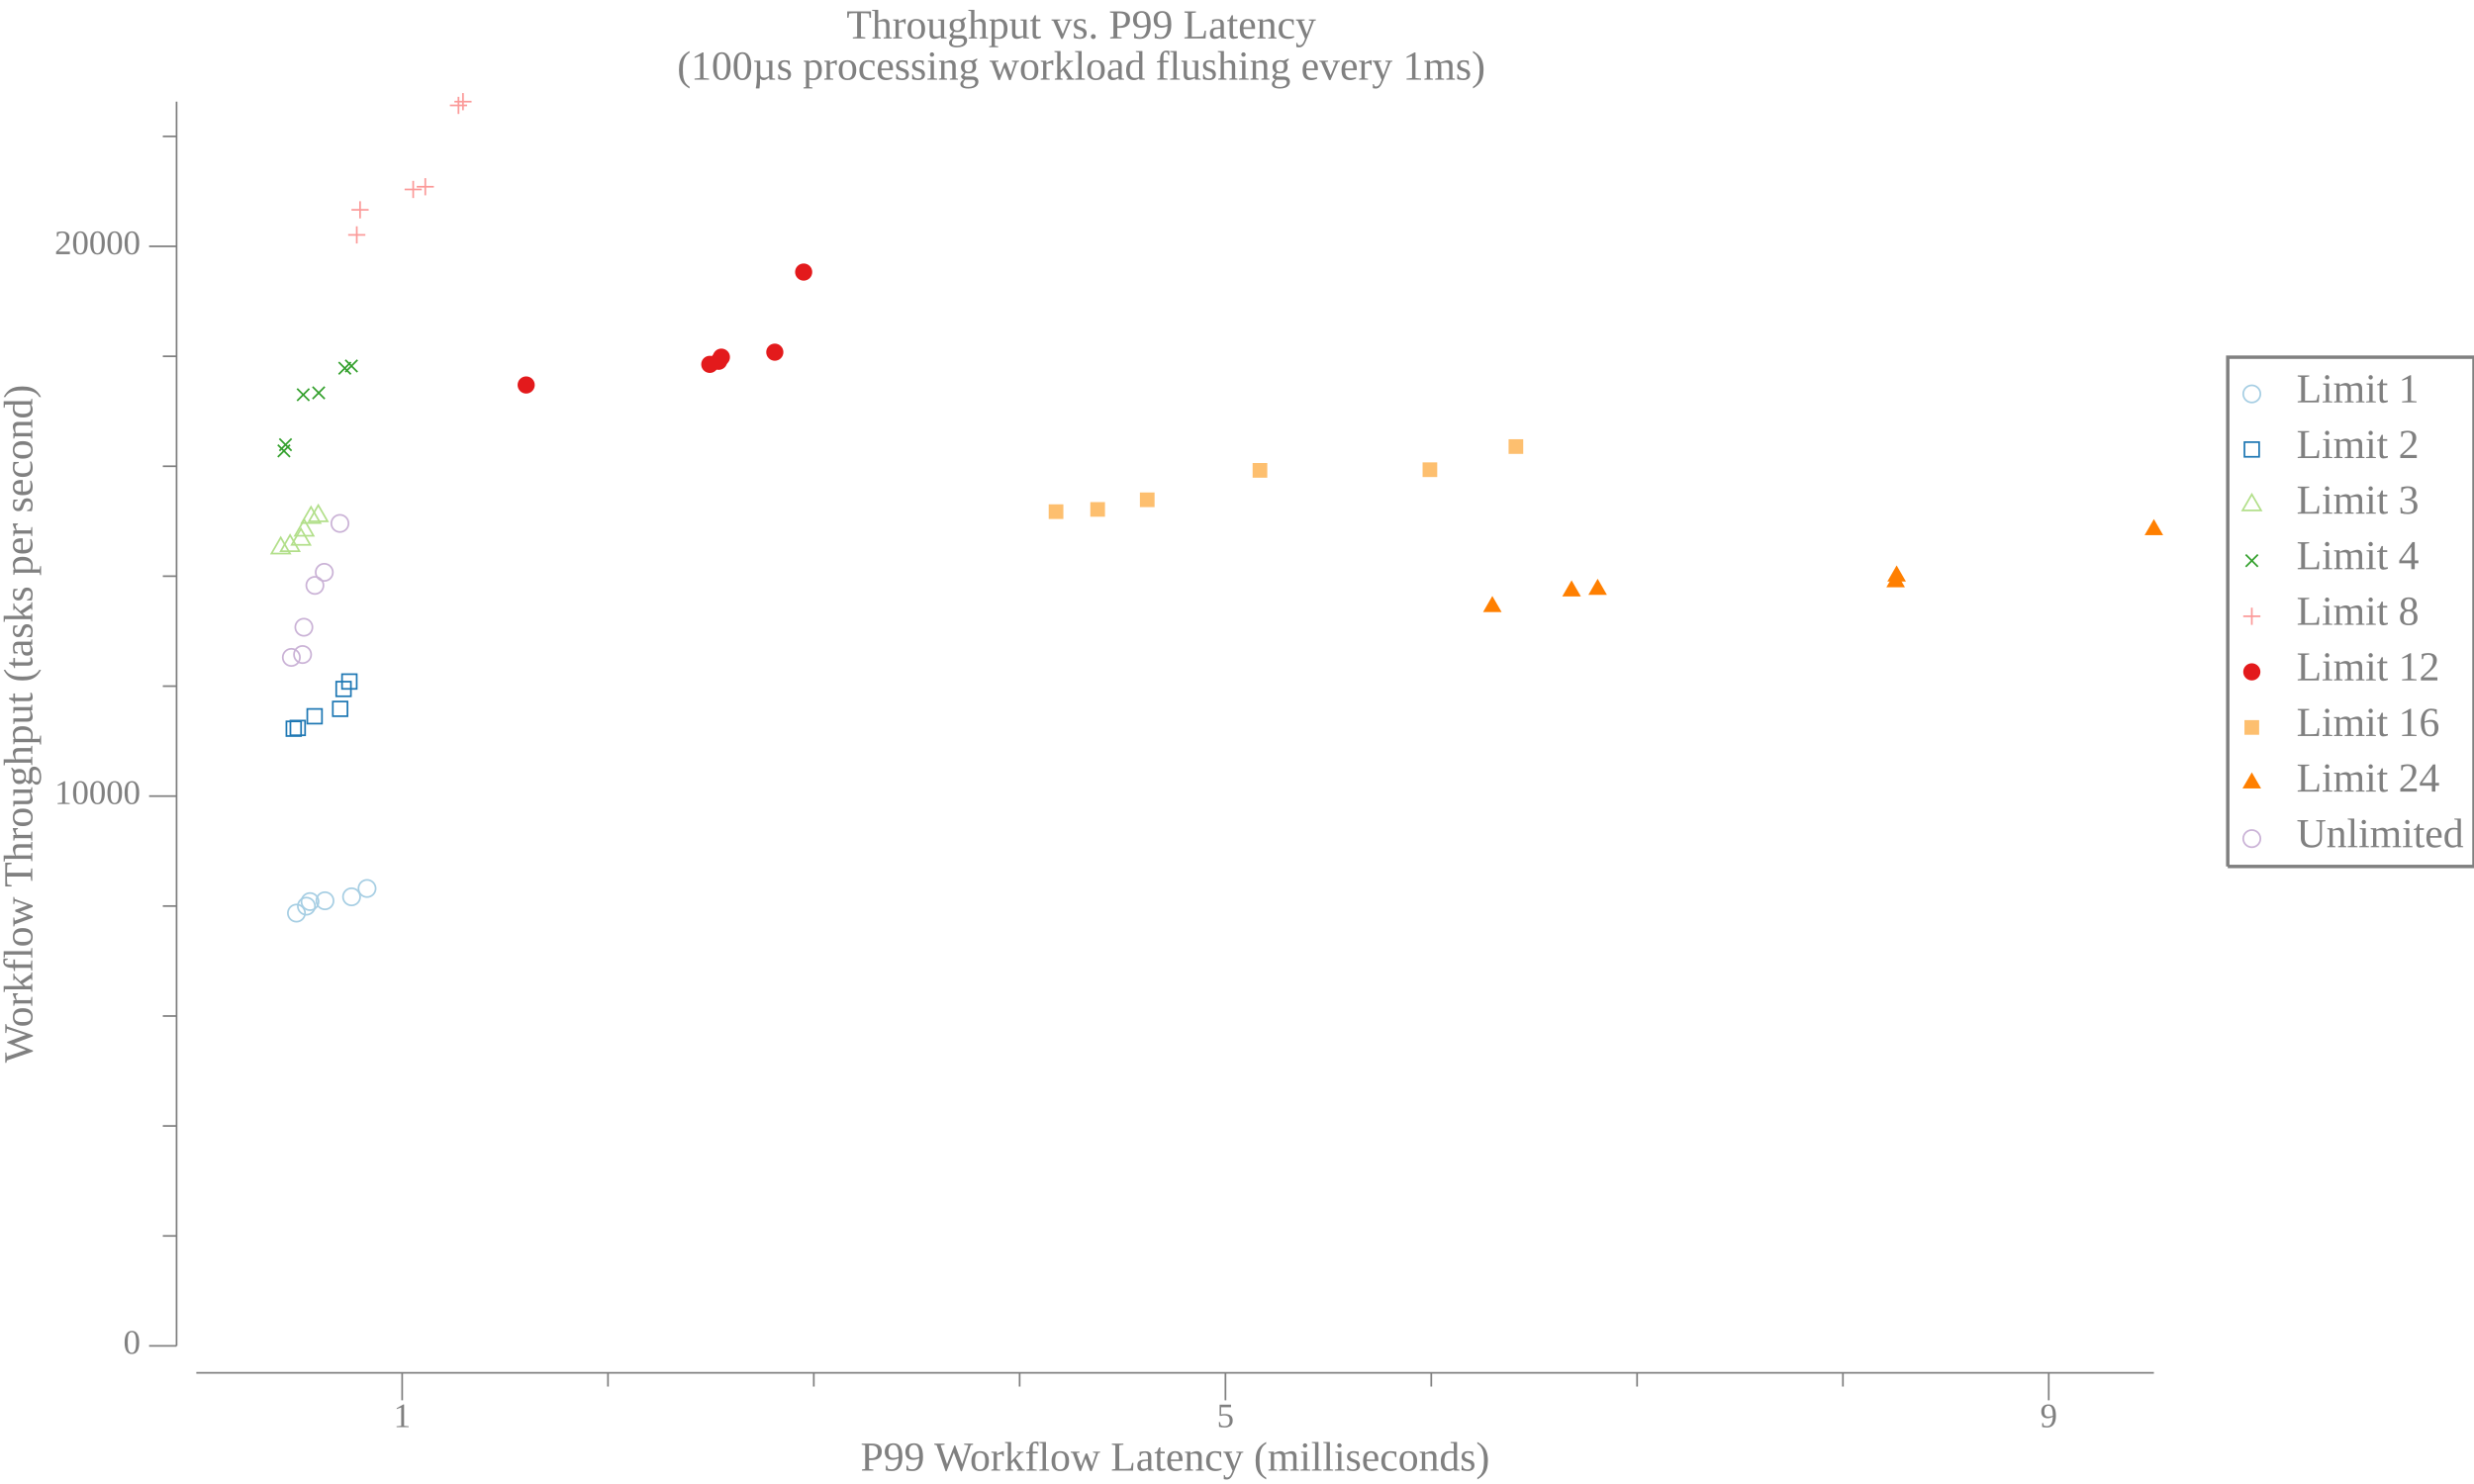
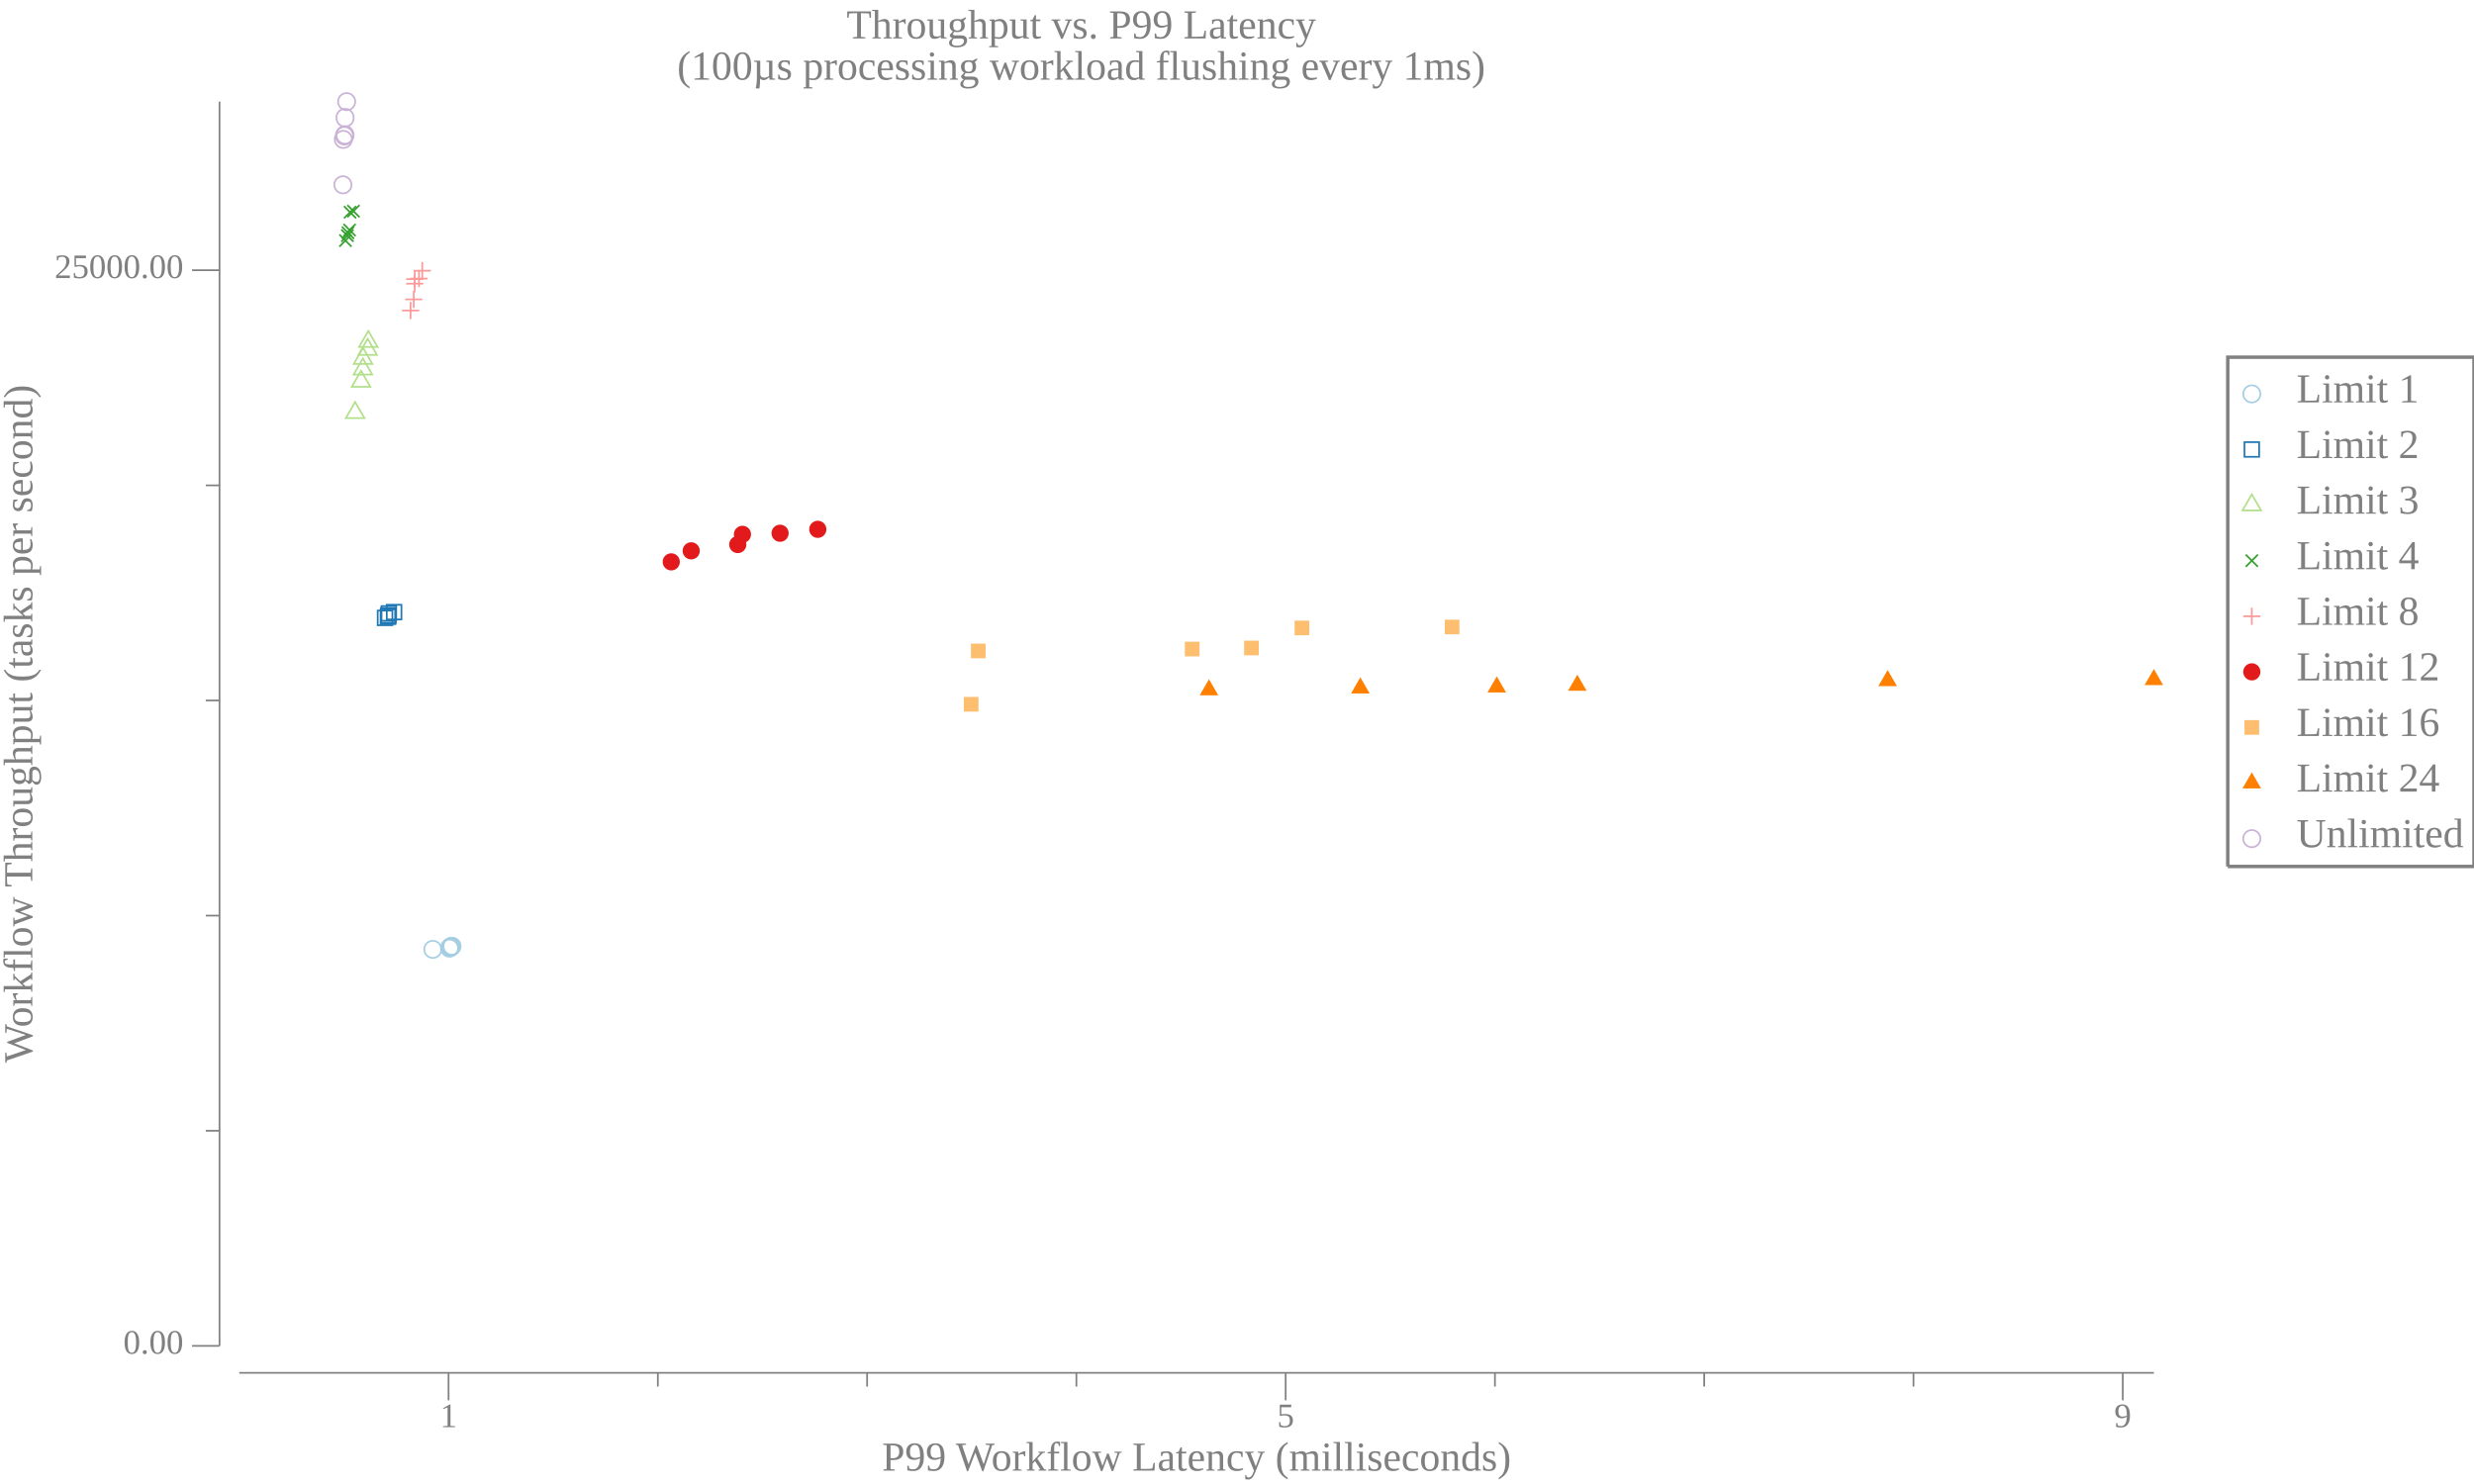
<svg xmlns="http://www.w3.org/2000/svg" width="720pt" height="432pt" viewBox="0 0 720 432">
  <g transform="scale(1, -1) translate(0, -432)">
    <path d="M657.84,317.33A2.5,2.5 0 1 1 652.84,317.33A2.5,2.5 0 1 1 657.84,317.33Z" style="fill:none;stroke:#A6CEE3;stroke-width:0.5" />
    <text x="668.34" y="-314.85" transform="scale(1, -1)" style="font-family:Liberation Serif;font-variant:normal;font-weight:normal;font-style:normal;font-size:12px;fill:#808080">Limit 1</text>
    <path d="M653.2,299.02L657.47,299.02L657.47,303.29L653.2,303.29Z" style="fill:none;stroke:#1F78B4;stroke-width:0.5" />
    <text x="668.34" y="-298.66" transform="scale(1, -1)" style="font-family:Liberation Serif;font-variant:normal;font-weight:normal;font-style:normal;font-size:12px;fill:#808080">Limit 2</text>
    <path d="M655.34,288.09L652.63,283.41L658.04,283.41Z" style="fill:none;stroke:#B2DF8A;stroke-width:0.5" />
    <text x="668.34" y="-282.48" transform="scale(1, -1)" style="font-family:Liberation Serif;font-variant:normal;font-weight:normal;font-style:normal;font-size:12px;fill:#808080">Limit 3</text>
    <path d="M653.57,267.02L657.11,270.55" style="fill:none;stroke:#33A02C;stroke-width:0.5" />
    <path d="M653.57,270.55L657.11,267.02" style="fill:none;stroke:#33A02C;stroke-width:0.5" />
    <text x="668.34" y="-266.3" transform="scale(1, -1)" style="font-family:Liberation Serif;font-variant:normal;font-weight:normal;font-style:normal;font-size:12px;fill:#808080">Limit 4</text>
    <path d="M655.34,255.1L655.34,250.1" style="fill:none;stroke:#FB9A99;stroke-width:0.5" />
    <path d="M652.84,252.6L657.84,252.6" style="fill:none;stroke:#FB9A99;stroke-width:0.5" />
    <text x="668.34" y="-250.11" transform="scale(1, -1)" style="font-family:Liberation Serif;font-variant:normal;font-weight:normal;font-style:normal;font-size:12px;fill:#808080">Limit 8</text>
    <path d="M657.84,236.42A2.5,2.5 0 1 1 652.84,236.42A2.5,2.5 0 1 1 657.84,236.42Z" style="fill:#E31A1C" />
    <text x="668.34" y="-233.93" transform="scale(1, -1)" style="font-family:Liberation Serif;font-variant:normal;font-weight:normal;font-style:normal;font-size:12px;fill:#808080">Limit 12</text>
    <path d="M653.2,218.1L657.47,218.1L657.47,222.37L653.2,222.37Z" style="fill:#FDBF6F" />
    <text x="668.34" y="-217.75" transform="scale(1, -1)" style="font-family:Liberation Serif;font-variant:normal;font-weight:normal;font-style:normal;font-size:12px;fill:#808080">Limit 16</text>
    <path d="M655.34,207.17L652.63,202.49L658.04,202.49Z" style="fill:#FF7F00" />
    <text x="668.34" y="-201.56" transform="scale(1, -1)" style="font-family:Liberation Serif;font-variant:normal;font-weight:normal;font-style:normal;font-size:12px;fill:#808080">Limit 24</text>
    <path d="M657.84,187.87A2.5,2.5 0 1 1 652.84,187.87A2.5,2.5 0 1 1 657.84,187.87Z" style="fill:none;stroke:#CAB2D6;stroke-width:0.5" />
    <text x="668.34" y="-185.38" transform="scale(1, -1)" style="font-family:Liberation Serif;font-variant:normal;font-weight:normal;font-style:normal;font-size:12px;fill:#808080">Unlimited</text>
    <path d="M648.34,179.77L648.34,328.02L720,328.02L720,179.77L648.34,179.77" style="fill:none;stroke:#808080" />
    <path d="M0,0L629.34,0L629.34,432L0,432Z" style="fill:#-8000000000000000-8000000000000000-8000000000000000;fill-opacity:0" />
    <text x="246.35" y="-420.81" transform="scale(1, -1)" style="font-family:Liberation Serif;font-variant:normal;font-weight:normal;font-style:normal;font-size:12px;fill:#808080">Throughput vs. P99 Latency</text>
    <text x="197.07" y="-408.81" transform="scale(1, -1)" style="font-family:Liberation Serif;font-variant:normal;font-weight:normal;font-style:normal;font-size:12px;fill:#808080">(100µs processing workload flushing every 1ms)</text>
-     <text x="250.43" y="-3.902" transform="scale(1, -1)" style="font-family:Liberation Serif;font-variant:normal;font-weight:normal;font-style:normal;font-size:12px;fill:#808080">P99 Workflow Latency (milliseconds)</text>
-     <text x="114.54" y="-16.541" transform="scale(1, -1)" style="font-family:Liberation Serif;font-variant:normal;font-weight:normal;font-style:normal;font-size:10px;fill:#808080">1</text>
-     <text x="354.14" y="-16.541" transform="scale(1, -1)" style="font-family:Liberation Serif;font-variant:normal;font-weight:normal;font-style:normal;font-size:10px;fill:#808080">5</text>
-     <text x="593.74" y="-16.541" transform="scale(1, -1)" style="font-family:Liberation Serif;font-variant:normal;font-weight:normal;font-style:normal;font-size:10px;fill:#808080">9</text>
-     <path d="M117.04,24.363L117.04,32.363" style="fill:none;stroke:#808080;stroke-width:0.5" />
-     <path d="M356.64,24.363L356.64,32.363" style="fill:none;stroke:#808080;stroke-width:0.5" />
-     <path d="M596.24,24.363L596.24,32.363" style="fill:none;stroke:#808080;stroke-width:0.5" />
-     <path d="M176.94,28.363L176.94,32.363" style="fill:none;stroke:#808080;stroke-width:0.5" />
-     <path d="M236.84,28.363L236.84,32.363" style="fill:none;stroke:#808080;stroke-width:0.5" />
-     <path d="M296.74,28.363L296.74,32.363" style="fill:none;stroke:#808080;stroke-width:0.5" />
-     <path d="M416.54,28.363L416.54,32.363" style="fill:none;stroke:#808080;stroke-width:0.5" />
-     <path d="M476.44,28.363L476.44,32.363" style="fill:none;stroke:#808080;stroke-width:0.5" />
-     <path d="M536.34,28.363L536.34,32.363" style="fill:none;stroke:#808080;stroke-width:0.5" />
-     <path d="M57.135,32.363L626.84,32.363" style="fill:none;stroke:#808080;stroke-width:0.5" />
+     <text x="256.68" y="-3.902" transform="scale(1, -1)" style="font-family:Liberation Serif;font-variant:normal;font-weight:normal;font-style:normal;font-size:12px;fill:#808080">P99 Workflow Latency (milliseconds)</text>
+     <text x="128.04" y="-16.541" transform="scale(1, -1)" style="font-family:Liberation Serif;font-variant:normal;font-weight:normal;font-style:normal;font-size:10px;fill:#808080">1</text>
+     <text x="371.66" y="-16.541" transform="scale(1, -1)" style="font-family:Liberation Serif;font-variant:normal;font-weight:normal;font-style:normal;font-size:10px;fill:#808080">5</text>
+     <text x="615.28" y="-16.541" transform="scale(1, -1)" style="font-family:Liberation Serif;font-variant:normal;font-weight:normal;font-style:normal;font-size:10px;fill:#808080">9</text>
+     <path d="M130.54,24.363L130.54,32.363" style="fill:none;stroke:#808080;stroke-width:0.5" />
+     <path d="M374.16,24.363L374.16,32.363" style="fill:none;stroke:#808080;stroke-width:0.5" />
+     <path d="M617.78,24.363L617.78,32.363" style="fill:none;stroke:#808080;stroke-width:0.5" />
+     <path d="M191.45,28.363L191.45,32.363" style="fill:none;stroke:#808080;stroke-width:0.5" />
+     <path d="M252.35,28.363L252.35,32.363" style="fill:none;stroke:#808080;stroke-width:0.5" />
+     <path d="M313.26,28.363L313.26,32.363" style="fill:none;stroke:#808080;stroke-width:0.5" />
+     <path d="M435.07,28.363L435.07,32.363" style="fill:none;stroke:#808080;stroke-width:0.5" />
+     <path d="M495.97,28.363L495.97,32.363" style="fill:none;stroke:#808080;stroke-width:0.5" />
+     <path d="M556.88,28.363L556.88,32.363" style="fill:none;stroke:#808080;stroke-width:0.5" />
+     <path d="M69.635,32.363L626.84,32.363" style="fill:none;stroke:#808080;stroke-width:0.5" />
    <g transform="rotate(90)">
      <text x="122.59" y="9.387" transform="scale(1, -1)" style="font-family:Liberation Serif;font-variant:normal;font-weight:normal;font-style:normal;font-size:12px;fill:#808080">Workflow Throughput (tasks per second)</text>
    </g>
-     <text x="35.885" y="-37.924" transform="scale(1, -1)" style="font-family:Liberation Serif;font-variant:normal;font-weight:normal;font-style:normal;font-size:10px;fill:#808080">0</text>
-     <text x="15.885" y="-197.96" transform="scale(1, -1)" style="font-family:Liberation Serif;font-variant:normal;font-weight:normal;font-style:normal;font-size:10px;fill:#808080">10000</text>
-     <text x="15.885" y="-358" transform="scale(1, -1)" style="font-family:Liberation Serif;font-variant:normal;font-weight:normal;font-style:normal;font-size:10px;fill:#808080">20000</text>
-     <path d="M43.385,40.209L51.385,40.209" style="fill:none;stroke:#808080;stroke-width:0.5" />
-     <path d="M43.385,200.25L51.385,200.25" style="fill:none;stroke:#808080;stroke-width:0.5" />
-     <path d="M43.385,360.29L51.385,360.29" style="fill:none;stroke:#808080;stroke-width:0.5" />
-     <path d="M47.385,72.217L51.385,72.217" style="fill:none;stroke:#808080;stroke-width:0.5" />
-     <path d="M47.385,104.23L51.385,104.23" style="fill:none;stroke:#808080;stroke-width:0.5" />
-     <path d="M47.385,136.23L51.385,136.23" style="fill:none;stroke:#808080;stroke-width:0.5" />
-     <path d="M47.385,168.24L51.385,168.24" style="fill:none;stroke:#808080;stroke-width:0.5" />
-     <path d="M47.385,232.26L51.385,232.26" style="fill:none;stroke:#808080;stroke-width:0.5" />
-     <path d="M47.385,264.27L51.385,264.27" style="fill:none;stroke:#808080;stroke-width:0.5" />
-     <path d="M47.385,296.27L51.385,296.27" style="fill:none;stroke:#808080;stroke-width:0.5" />
-     <path d="M47.385,328.28L51.385,328.28" style="fill:none;stroke:#808080;stroke-width:0.5" />
-     <path d="M47.385,392.3L51.385,392.3" style="fill:none;stroke:#808080;stroke-width:0.5" />
-     <path d="M51.385,40.209L51.385,402.41" style="fill:none;stroke:#808080;stroke-width:0.5" />
-     <path d="M88.778,166.19A2.5,2.5 0 1 1 83.778,166.19A2.5,2.5 0 1 1 88.778,166.19Z" style="fill:none;stroke:#A6CEE3;stroke-width:0.5" />
-     <path d="M91.67,168.21A2.5,2.5 0 1 1 86.67,168.21A2.5,2.5 0 1 1 91.67,168.21Z" style="fill:none;stroke:#A6CEE3;stroke-width:0.5" />
-     <path d="M92.728,169.54A2.5,2.5 0 1 1 87.728,169.54A2.5,2.5 0 1 1 92.728,169.54Z" style="fill:none;stroke:#A6CEE3;stroke-width:0.5" />
-     <path d="M97.069,169.78A2.5,2.5 0 1 1 92.069,169.78A2.5,2.5 0 1 1 97.069,169.78Z" style="fill:none;stroke:#A6CEE3;stroke-width:0.5" />
-     <path d="M104.82,170.93A2.5,2.5 0 1 1 99.819,170.93A2.5,2.5 0 1 1 104.82,170.93Z" style="fill:none;stroke:#A6CEE3;stroke-width:0.5" />
-     <path d="M109.32,173.36A2.5,2.5 0 1 1 104.32,173.36A2.5,2.5 0 1 1 109.32,173.36Z" style="fill:none;stroke:#A6CEE3;stroke-width:0.5" />
-     <path d="M83.356,217.74L87.624,217.74L87.624,222L83.356,222Z" style="fill:none;stroke:#1F78B4;stroke-width:0.5" />
-     <path d="M84.524,217.96L88.791,217.96L88.791,222.23L84.524,222.23Z" style="fill:none;stroke:#1F78B4;stroke-width:0.5" />
-     <path d="M89.434,221.35L93.702,221.35L93.702,225.62L89.434,225.62Z" style="fill:none;stroke:#1F78B4;stroke-width:0.5" />
-     <path d="M96.86,223.51L101.13,223.51L101.13,227.78L96.86,227.78Z" style="fill:none;stroke:#1F78B4;stroke-width:0.5" />
-     <path d="M97.852,229.31L102.12,229.31L102.12,233.57L97.852,233.57Z" style="fill:none;stroke:#1F78B4;stroke-width:0.5" />
-     <path d="M99.543,231.47L103.81,231.47L103.81,235.74L99.543,235.74Z" style="fill:none;stroke:#1F78B4;stroke-width:0.5" />
-     <path d="M81.7,275.54L78.994,270.85L84.407,270.85Z" style="fill:none;stroke:#B2DF8A;stroke-width:0.5" />
-     <path d="M84.418,276.24L81.711,271.55L87.124,271.55Z" style="fill:none;stroke:#B2DF8A;stroke-width:0.5" />
-     <path d="M87.589,278.07L84.883,273.38L90.295,273.38Z" style="fill:none;stroke:#B2DF8A;stroke-width:0.5" />
-     <path d="M88.538,280.72L85.832,276.03L91.244,276.03Z" style="fill:none;stroke:#B2DF8A;stroke-width:0.5" />
-     <path d="M90.507,284.43L87.801,279.75L93.214,279.75Z" style="fill:none;stroke:#B2DF8A;stroke-width:0.5" />
-     <path d="M92.628,284.93L89.922,280.24L95.335,280.24Z" style="fill:none;stroke:#B2DF8A;stroke-width:0.5" />
-     <path d="M80.86,298.97L84.395,302.51" style="fill:none;stroke:#33A02C;stroke-width:0.5" />
-     <path d="M80.86,302.51L84.395,298.97" style="fill:none;stroke:#33A02C;stroke-width:0.5" />
-     <path d="M81.317,300.78L84.853,304.31" style="fill:none;stroke:#33A02C;stroke-width:0.5" />
-     <path d="M81.317,304.31L84.853,300.78" style="fill:none;stroke:#33A02C;stroke-width:0.5" />
-     <path d="M86.477,315.33L90.013,318.86" style="fill:none;stroke:#33A02C;stroke-width:0.5" />
-     <path d="M86.477,318.86L90.013,315.33" style="fill:none;stroke:#33A02C;stroke-width:0.5" />
-     <path d="M90.976,315.87L94.512,319.41" style="fill:none;stroke:#33A02C;stroke-width:0.5" />
-     <path d="M90.976,319.41L94.512,315.87" style="fill:none;stroke:#33A02C;stroke-width:0.5" />
-     <path d="M98.576,323.04L102.11,326.58" style="fill:none;stroke:#33A02C;stroke-width:0.5" />
-     <path d="M98.576,326.58L102.11,323.04" style="fill:none;stroke:#33A02C;stroke-width:0.5" />
-     <path d="M100.5,323.7L104.04,327.23" style="fill:none;stroke:#33A02C;stroke-width:0.5" />
-     <path d="M100.5,327.23L104.04,323.7" style="fill:none;stroke:#33A02C;stroke-width:0.5" />
-     <path d="M103.83,366.12L103.83,361.12" style="fill:none;stroke:#FB9A99;stroke-width:0.5" />
-     <path d="M101.33,363.62L106.33,363.62" style="fill:none;stroke:#FB9A99;stroke-width:0.5" />
-     <path d="M104.79,373.42L104.79,368.42" style="fill:none;stroke:#FB9A99;stroke-width:0.5" />
-     <path d="M102.29,370.92L107.29,370.92" style="fill:none;stroke:#FB9A99;stroke-width:0.5" />
-     <path d="M120.25,379.35L120.25,374.35" style="fill:none;stroke:#FB9A99;stroke-width:0.5" />
-     <path d="M117.75,376.85L122.75,376.85" style="fill:none;stroke:#FB9A99;stroke-width:0.5" />
-     <path d="M123.77,380.14L123.77,375.14" style="fill:none;stroke:#FB9A99;stroke-width:0.5" />
-     <path d="M121.27,377.64L126.27,377.64" style="fill:none;stroke:#FB9A99;stroke-width:0.5" />
-     <path d="M133.43,403.82L133.43,398.82" style="fill:none;stroke:#FB9A99;stroke-width:0.5" />
-     <path d="M130.93,401.32L135.93,401.32" style="fill:none;stroke:#FB9A99;stroke-width:0.5" />
-     <path d="M134.74,404.91L134.74,399.91" style="fill:none;stroke:#FB9A99;stroke-width:0.5" />
-     <path d="M132.24,402.41L137.24,402.41" style="fill:none;stroke:#FB9A99;stroke-width:0.5" />
-     <path d="M155.63,319.93A2.5,2.5 0 1 1 150.63,319.93A2.5,2.5 0 1 1 155.63,319.93Z" style="fill:#E31A1C" />
-     <path d="M209.07,325.93A2.5,2.5 0 1 1 204.07,325.93A2.5,2.5 0 1 1 209.07,325.93Z" style="fill:#E31A1C" />
-     <path d="M211.66,326.83A2.5,2.5 0 1 1 206.66,326.83A2.5,2.5 0 1 1 211.66,326.83Z" style="fill:#E31A1C" />
-     <path d="M212.44,328.03A2.5,2.5 0 1 1 207.44,328.03A2.5,2.5 0 1 1 212.44,328.03Z" style="fill:#E31A1C" />
-     <path d="M227.99,329.48A2.5,2.5 0 1 1 222.99,329.48A2.5,2.5 0 1 1 227.99,329.48Z" style="fill:#E31A1C" />
-     <path d="M236.39,352.8A2.5,2.5 0 1 1 231.39,352.8A2.5,2.5 0 1 1 236.39,352.8Z" style="fill:#E31A1C" />
-     <path d="M305.2,280.92L309.47,280.92L309.47,285.19L305.2,285.19Z" style="fill:#FDBF6F" />
-     <path d="M317.31,281.58L321.58,281.58L321.58,285.84L317.31,285.84Z" style="fill:#FDBF6F" />
-     <path d="M331.74,284.38L336.01,284.38L336.01,288.64L331.74,288.64Z" style="fill:#FDBF6F" />
-     <path d="M364.54,292.94L368.81,292.94L368.81,297.21L364.54,297.21Z" style="fill:#FDBF6F" />
-     <path d="M414.01,293.13L418.27,293.13L418.27,297.4L414.01,297.4Z" style="fill:#FDBF6F" />
-     <path d="M439.04,299.87L443.3,299.87L443.3,304.14L439.04,304.14Z" style="fill:#FDBF6F" />
-     <path d="M434.31,258.51L431.61,253.82L437.02,253.82Z" style="fill:#FF7F00" />
-     <path d="M457.37,263.07L454.66,258.38L460.08,258.38Z" style="fill:#FF7F00" />
-     <path d="M464.96,263.52L462.25,258.83L467.66,258.83Z" style="fill:#FF7F00" />
-     <path d="M551.69,265.73L548.98,261.04L554.39,261.04Z" style="fill:#FF7F00" />
-     <path d="M551.97,267.41L549.27,262.72L554.68,262.72Z" style="fill:#FF7F00" />
-     <path d="M626.84,280.9L624.13,276.21L629.54,276.21Z" style="fill:#FF7F00" />
-     <path d="M87.291,240.63A2.5,2.5 0 1 1 82.291,240.63A2.5,2.5 0 1 1 87.291,240.63Z" style="fill:none;stroke:#CAB2D6;stroke-width:0.5" />
-     <path d="M90.558,241.46A2.5,2.5 0 1 1 85.558,241.46A2.5,2.5 0 1 1 90.558,241.46Z" style="fill:none;stroke:#CAB2D6;stroke-width:0.5" />
-     <path d="M90.937,249.41A2.5,2.5 0 1 1 85.937,249.41A2.5,2.5 0 1 1 90.937,249.41Z" style="fill:none;stroke:#CAB2D6;stroke-width:0.5" />
-     <path d="M94.144,261.59A2.5,2.5 0 1 1 89.144,261.59A2.5,2.5 0 1 1 94.144,261.59Z" style="fill:none;stroke:#CAB2D6;stroke-width:0.5" />
-     <path d="M96.871,265.39A2.5,2.5 0 1 1 91.871,265.39A2.5,2.5 0 1 1 96.871,265.39Z" style="fill:none;stroke:#CAB2D6;stroke-width:0.5" />
-     <path d="M101.43,279.63A2.5,2.5 0 1 1 96.427,279.63A2.5,2.5 0 1 1 101.43,279.63Z" style="fill:none;stroke:#CAB2D6;stroke-width:0.5" />
+     <text x="35.885" y="-37.924" transform="scale(1, -1)" style="font-family:Liberation Serif;font-variant:normal;font-weight:normal;font-style:normal;font-size:10px;fill:#808080">0.00</text>
+     <text x="15.885" y="-351.05" transform="scale(1, -1)" style="font-family:Liberation Serif;font-variant:normal;font-weight:normal;font-style:normal;font-size:10px;fill:#808080">25000.00</text>
+     <path d="M55.885,40.209L63.885,40.209" style="fill:none;stroke:#808080;stroke-width:0.5" />
+     <path d="M55.885,353.34L63.885,353.34" style="fill:none;stroke:#808080;stroke-width:0.5" />
+     <path d="M59.885,102.83L63.885,102.83" style="fill:none;stroke:#808080;stroke-width:0.5" />
+     <path d="M59.885,165.46L63.885,165.46" style="fill:none;stroke:#808080;stroke-width:0.5" />
+     <path d="M59.885,228.09L63.885,228.09" style="fill:none;stroke:#808080;stroke-width:0.5" />
+     <path d="M59.885,290.71L63.885,290.71" style="fill:none;stroke:#808080;stroke-width:0.5" />
+     <path d="M63.885,40.209L63.885,402.41" style="fill:none;stroke:#808080;stroke-width:0.5" />
+     <path d="M128.46,155.63A2.5,2.5 0 1 1 123.46,155.63A2.5,2.5 0 1 1 128.46,155.63Z" style="fill:none;stroke:#A6CEE3;stroke-width:0.5" />
+     <path d="M133.31,156A2.5,2.5 0 1 1 128.31,156A2.5,2.5 0 1 1 133.31,156Z" style="fill:none;stroke:#A6CEE3;stroke-width:0.5" />
+     <path d="M133.55,156.18A2.5,2.5 0 1 1 128.55,156.18A2.5,2.5 0 1 1 133.55,156.18Z" style="fill:none;stroke:#A6CEE3;stroke-width:0.5" />
+     <path d="M133.57,156.32A2.5,2.5 0 1 1 128.57,156.32A2.5,2.5 0 1 1 133.57,156.32Z" style="fill:none;stroke:#A6CEE3;stroke-width:0.5" />
+     <path d="M133.86,156.49A2.5,2.5 0 1 1 128.86,156.49A2.5,2.5 0 1 1 133.86,156.49Z" style="fill:none;stroke:#A6CEE3;stroke-width:0.5" />
+     <path d="M134.05,156.54A2.5,2.5 0 1 1 129.05,156.54A2.5,2.5 0 1 1 134.05,156.54Z" style="fill:none;stroke:#A6CEE3;stroke-width:0.5" />
+     <path d="M109.92,249.99L114.19,249.99L114.19,254.26L109.92,254.26Z" style="fill:none;stroke:#1F78B4;stroke-width:0.5" />
+     <path d="M110.77,250.35L115.04,250.35L115.04,254.62L110.77,254.62Z" style="fill:none;stroke:#1F78B4;stroke-width:0.5" />
+     <path d="M110.83,250.46L115.1,250.46L115.1,254.73L110.83,254.73Z" style="fill:none;stroke:#1F78B4;stroke-width:0.5" />
+     <path d="M110.87,250.73L115.14,250.73L115.14,255L110.87,255Z" style="fill:none;stroke:#1F78B4;stroke-width:0.5" />
+     <path d="M111.03,251.3L115.3,251.3L115.3,255.57L111.03,255.57Z" style="fill:none;stroke:#1F78B4;stroke-width:0.5" />
+     <path d="M112.56,251.68L116.83,251.68L116.83,255.95L112.56,255.95Z" style="fill:none;stroke:#1F78B4;stroke-width:0.5" />
+     <path d="M103.35,314.98L100.65,310.29L106.06,310.29Z" style="fill:none;stroke:#B2DF8A;stroke-width:0.5" />
+     <path d="M105.08,324.07L102.37,319.39L107.78,319.39Z" style="fill:none;stroke:#B2DF8A;stroke-width:0.5" />
+     <path d="M105.62,327.64L102.91,322.96L108.33,322.96Z" style="fill:none;stroke:#B2DF8A;stroke-width:0.5" />
+     <path d="M105.66,330.75L102.95,326.06L108.36,326.06Z" style="fill:none;stroke:#B2DF8A;stroke-width:0.5" />
+     <path d="M107.01,333.37L104.3,328.68L109.71,328.68Z" style="fill:none;stroke:#B2DF8A;stroke-width:0.5" />
+     <path d="M107.2,335.67L104.49,330.98L109.9,330.98Z" style="fill:none;stroke:#B2DF8A;stroke-width:0.5" />
+     <path d="M98.762,360.2L102.3,363.74" style="fill:none;stroke:#33A02C;stroke-width:0.5" />
+     <path d="M98.762,363.74L102.3,360.2" style="fill:none;stroke:#33A02C;stroke-width:0.5" />
+     <path d="M99.332,361.64L102.87,365.18" style="fill:none;stroke:#33A02C;stroke-width:0.5" />
+     <path d="M99.332,365.18L102.87,361.64" style="fill:none;stroke:#33A02C;stroke-width:0.5" />
+     <path d="M99.492,362.47L103.03,366" style="fill:none;stroke:#33A02C;stroke-width:0.5" />
+     <path d="M99.492,366L103.03,362.47" style="fill:none;stroke:#33A02C;stroke-width:0.5" />
+     <path d="M99.967,363.27L103.5,366.8" style="fill:none;stroke:#33A02C;stroke-width:0.5" />
+     <path d="M99.967,366.8L103.5,363.27" style="fill:none;stroke:#33A02C;stroke-width:0.5" />
+     <path d="M100.1,368.45L103.64,371.99" style="fill:none;stroke:#33A02C;stroke-width:0.5" />
+     <path d="M100.1,371.99L103.64,368.45" style="fill:none;stroke:#33A02C;stroke-width:0.5" />
+     <path d="M101.1,368.77L104.64,372.3" style="fill:none;stroke:#33A02C;stroke-width:0.5" />
+     <path d="M101.1,372.3L104.64,368.77" style="fill:none;stroke:#33A02C;stroke-width:0.5" />
+     <path d="M119.49,344.11L119.49,339.11" style="fill:none;stroke:#FB9A99;stroke-width:0.5" />
+     <path d="M116.99,341.61L121.99,341.61" style="fill:none;stroke:#FB9A99;stroke-width:0.5" />
+     <path d="M120.41,347.35L120.41,342.35" style="fill:none;stroke:#FB9A99;stroke-width:0.5" />
+     <path d="M117.91,344.85L122.91,344.85" style="fill:none;stroke:#FB9A99;stroke-width:0.5" />
+     <path d="M120.69,351.92L120.69,346.92" style="fill:none;stroke:#FB9A99;stroke-width:0.5" />
+     <path d="M118.19,349.42L123.19,349.42" style="fill:none;stroke:#FB9A99;stroke-width:0.5" />
+     <path d="M120.71,353.25L120.71,348.25" style="fill:none;stroke:#FB9A99;stroke-width:0.5" />
+     <path d="M118.21,350.75L123.21,350.75" style="fill:none;stroke:#FB9A99;stroke-width:0.5" />
+     <path d="M121.95,353.41L121.95,348.41" style="fill:none;stroke:#FB9A99;stroke-width:0.5" />
+     <path d="M119.45,350.91L124.45,350.91" style="fill:none;stroke:#FB9A99;stroke-width:0.5" />
+     <path d="M122.89,355.69L122.89,350.69" style="fill:none;stroke:#FB9A99;stroke-width:0.5" />
+     <path d="M120.39,353.19L125.39,353.19" style="fill:none;stroke:#FB9A99;stroke-width:0.5" />
+     <path d="M197.85,268.44A2.5,2.5 0 1 1 192.85,268.44A2.5,2.5 0 1 1 197.85,268.44Z" style="fill:#E31A1C" />
+     <path d="M203.66,271.65A2.5,2.5 0 1 1 198.66,271.65A2.5,2.5 0 1 1 203.66,271.65Z" style="fill:#E31A1C" />
+     <path d="M217.21,273.48A2.5,2.5 0 1 1 212.21,273.48A2.5,2.5 0 1 1 217.21,273.48Z" style="fill:#E31A1C" />
+     <path d="M218.57,276.45A2.5,2.5 0 1 1 213.57,276.45A2.5,2.5 0 1 1 218.57,276.45Z" style="fill:#E31A1C" />
+     <path d="M229.52,276.77A2.5,2.5 0 1 1 224.52,276.77A2.5,2.5 0 1 1 229.52,276.77Z" style="fill:#E31A1C" />
+     <path d="M240.5,277.91A2.5,2.5 0 1 1 235.5,277.91A2.5,2.5 0 1 1 240.5,277.91Z" style="fill:#E31A1C" />
+     <path d="M280.5,224.85L284.77,224.85L284.77,229.12L280.5,229.12Z" style="fill:#FDBF6F" />
+     <path d="M282.57,240.37L286.84,240.37L286.84,244.64L282.57,244.64Z" style="fill:#FDBF6F" />
+     <path d="M344.82,240.92L349.09,240.92L349.09,245.19L344.82,245.19Z" style="fill:#FDBF6F" />
+     <path d="M362.07,241.23L366.34,241.23L366.34,245.5L362.07,245.5Z" style="fill:#FDBF6F" />
+     <path d="M376.77,247.06L381.04,247.06L381.04,251.33L376.77,251.33Z" style="fill:#FDBF6F" />
+     <path d="M420.47,247.35L424.73,247.35L424.73,251.61L420.47,251.61Z" style="fill:#FDBF6F" />
+     <path d="M351.85,234.28L349.14,229.59L354.55,229.59Z" style="fill:#FF7F00" />
+     <path d="M395.9,234.83L393.2,230.14L398.61,230.14Z" style="fill:#FF7F00" />
+     <path d="M435.61,235.11L432.9,230.42L438.31,230.42Z" style="fill:#FF7F00" />
+     <path d="M459.05,235.6L456.34,230.91L461.75,230.91Z" style="fill:#FF7F00" />
+     <path d="M549.36,236.96L546.65,232.27L552.07,232.27Z" style="fill:#FF7F00" />
+     <path d="M626.84,237.26L624.13,232.57L629.54,232.57Z" style="fill:#FF7F00" />
+     <path d="M102.3,378.2A2.5,2.5 0 1 1 97.298,378.2A2.5,2.5 0 1 1 102.3,378.2Z" style="fill:none;stroke:#CAB2D6;stroke-width:0.5" />
+     <path d="M102.42,391.42A2.5,2.5 0 1 1 97.415,391.42A2.5,2.5 0 1 1 102.42,391.42Z" style="fill:none;stroke:#CAB2D6;stroke-width:0.5" />
+     <path d="M102.74,392.47A2.5,2.5 0 1 1 97.742,392.47A2.5,2.5 0 1 1 102.74,392.47Z" style="fill:none;stroke:#CAB2D6;stroke-width:0.5" />
+     <path d="M102.89,392.73A2.5,2.5 0 1 1 97.892,392.73A2.5,2.5 0 1 1 102.89,392.73Z" style="fill:none;stroke:#CAB2D6;stroke-width:0.5" />
+     <path d="M102.92,397.73A2.5,2.5 0 1 1 97.923,397.73A2.5,2.5 0 1 1 102.92,397.73Z" style="fill:none;stroke:#CAB2D6;stroke-width:0.5" />
+     <path d="M103.38,402.41A2.5,2.5 0 1 1 98.379,402.41A2.5,2.5 0 1 1 103.38,402.41Z" style="fill:none;stroke:#CAB2D6;stroke-width:0.5" />
  </g>
</svg>
